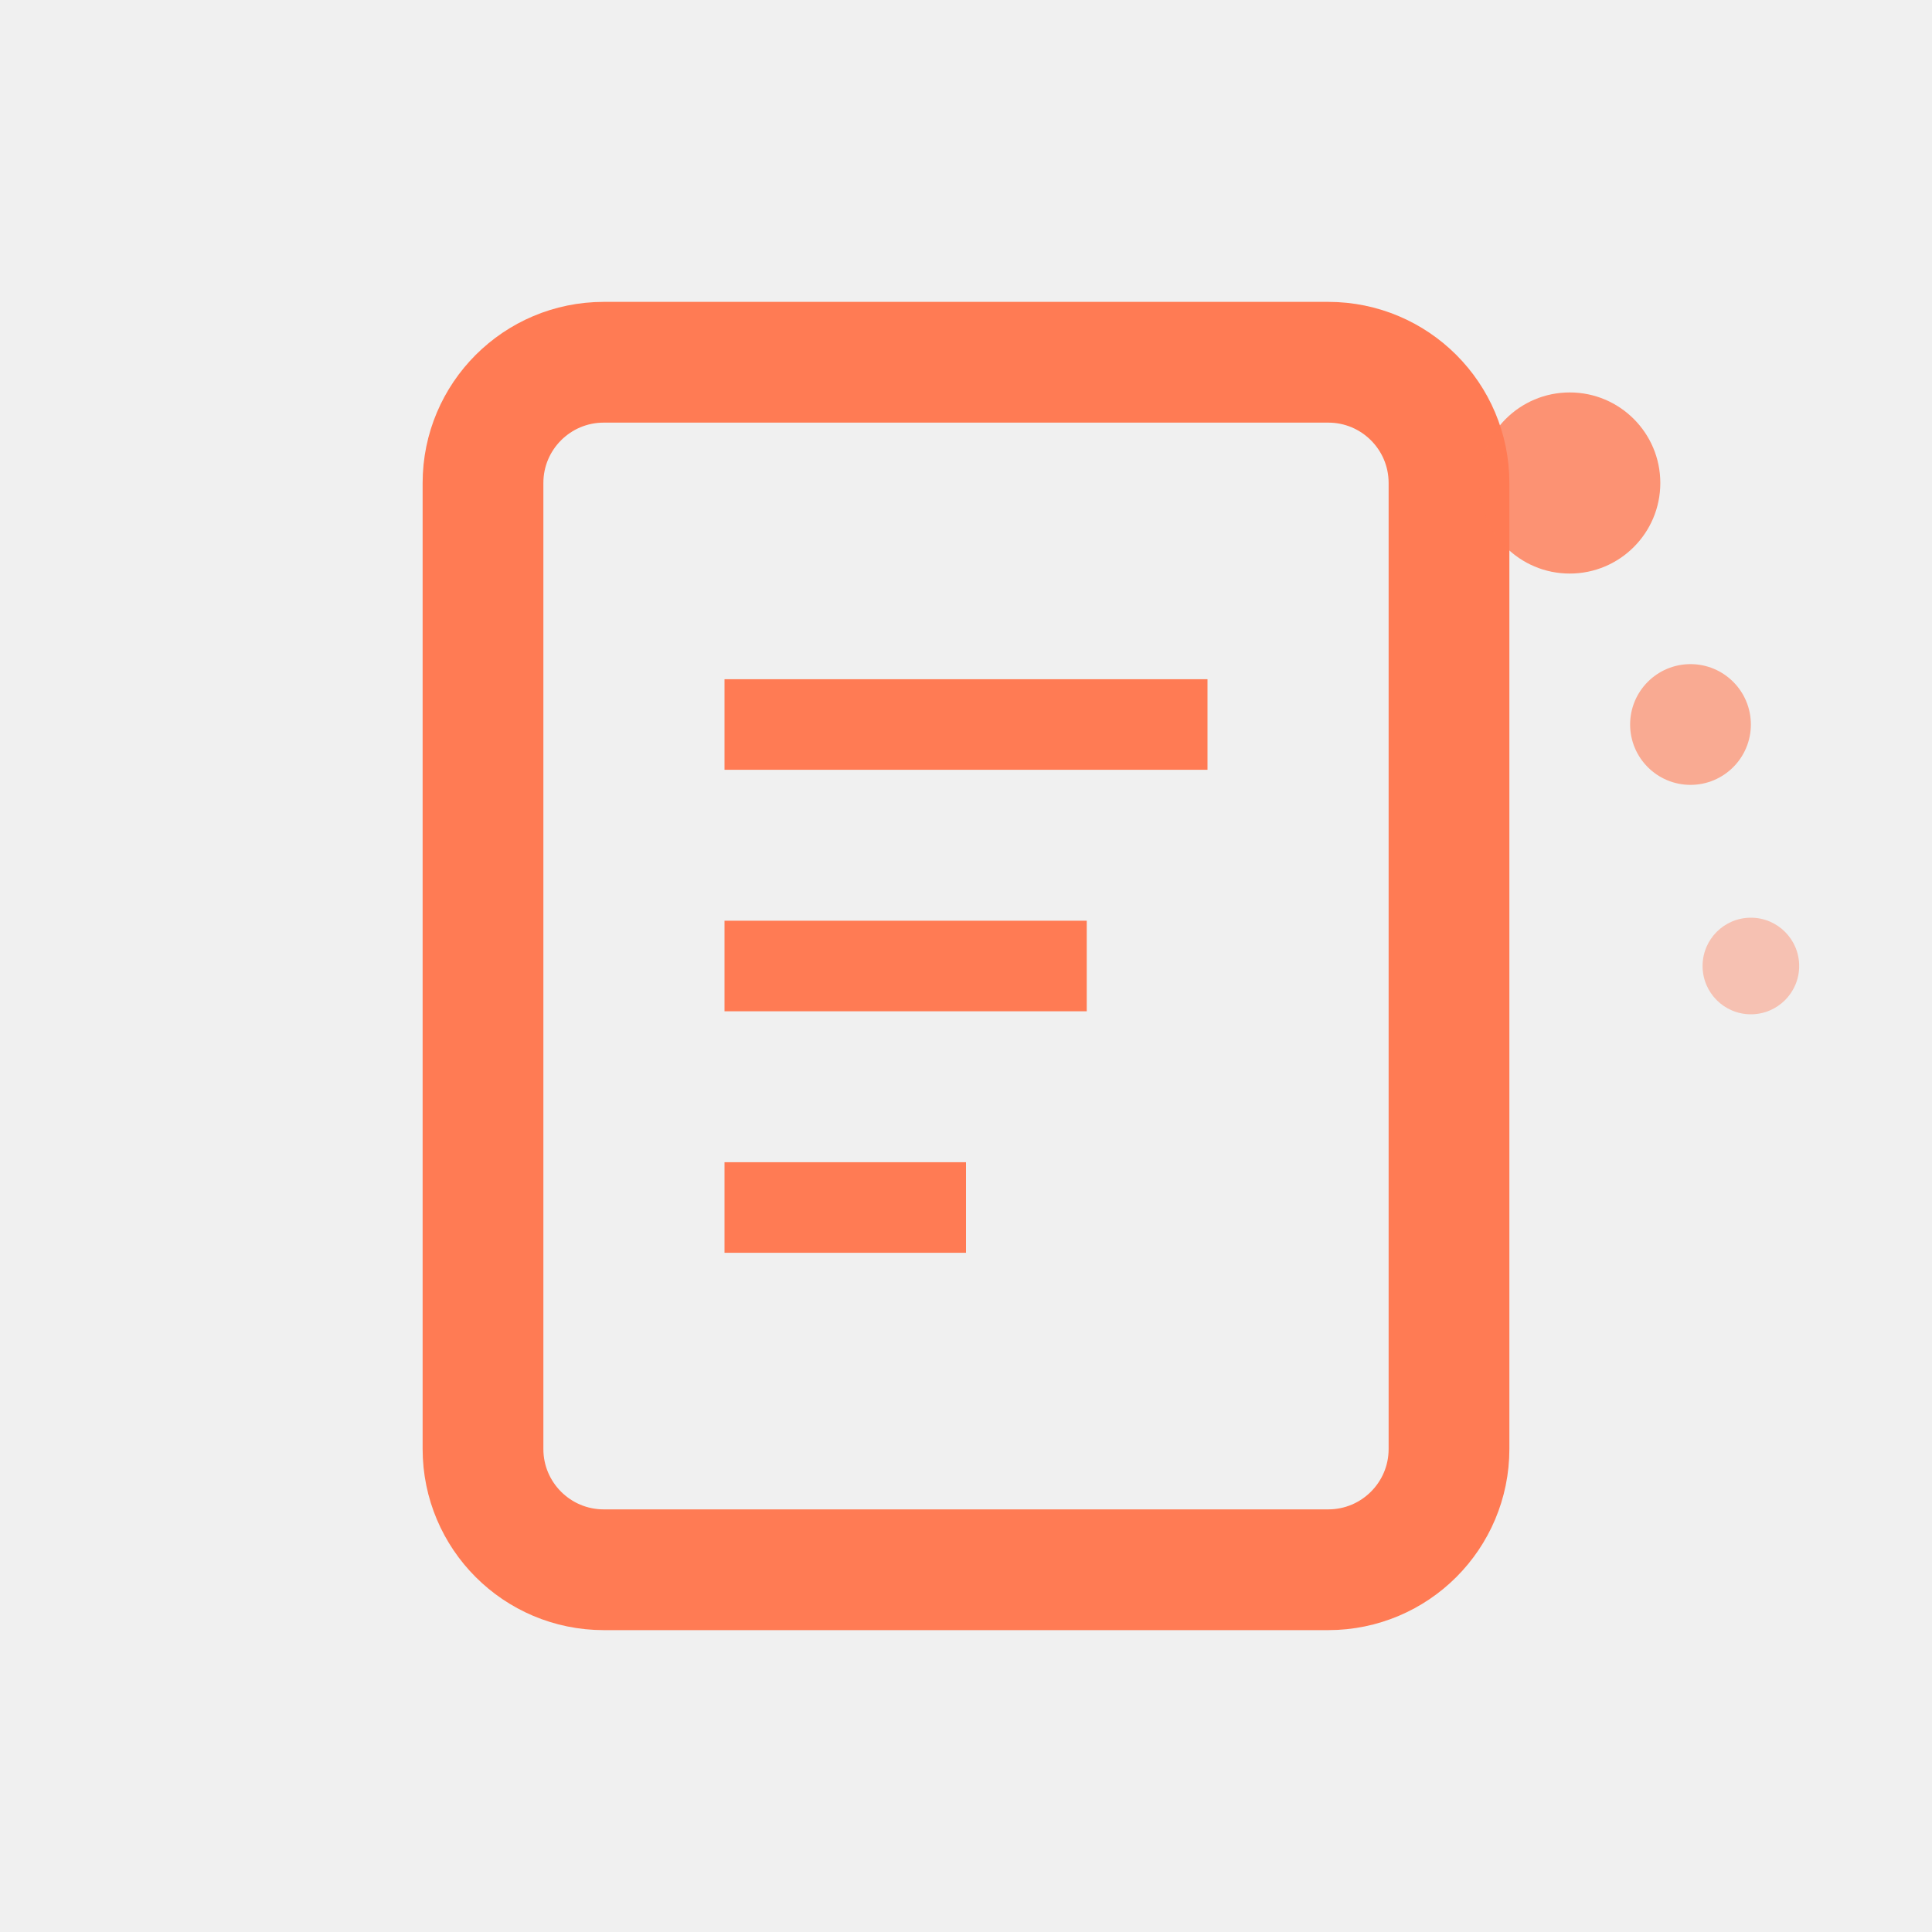
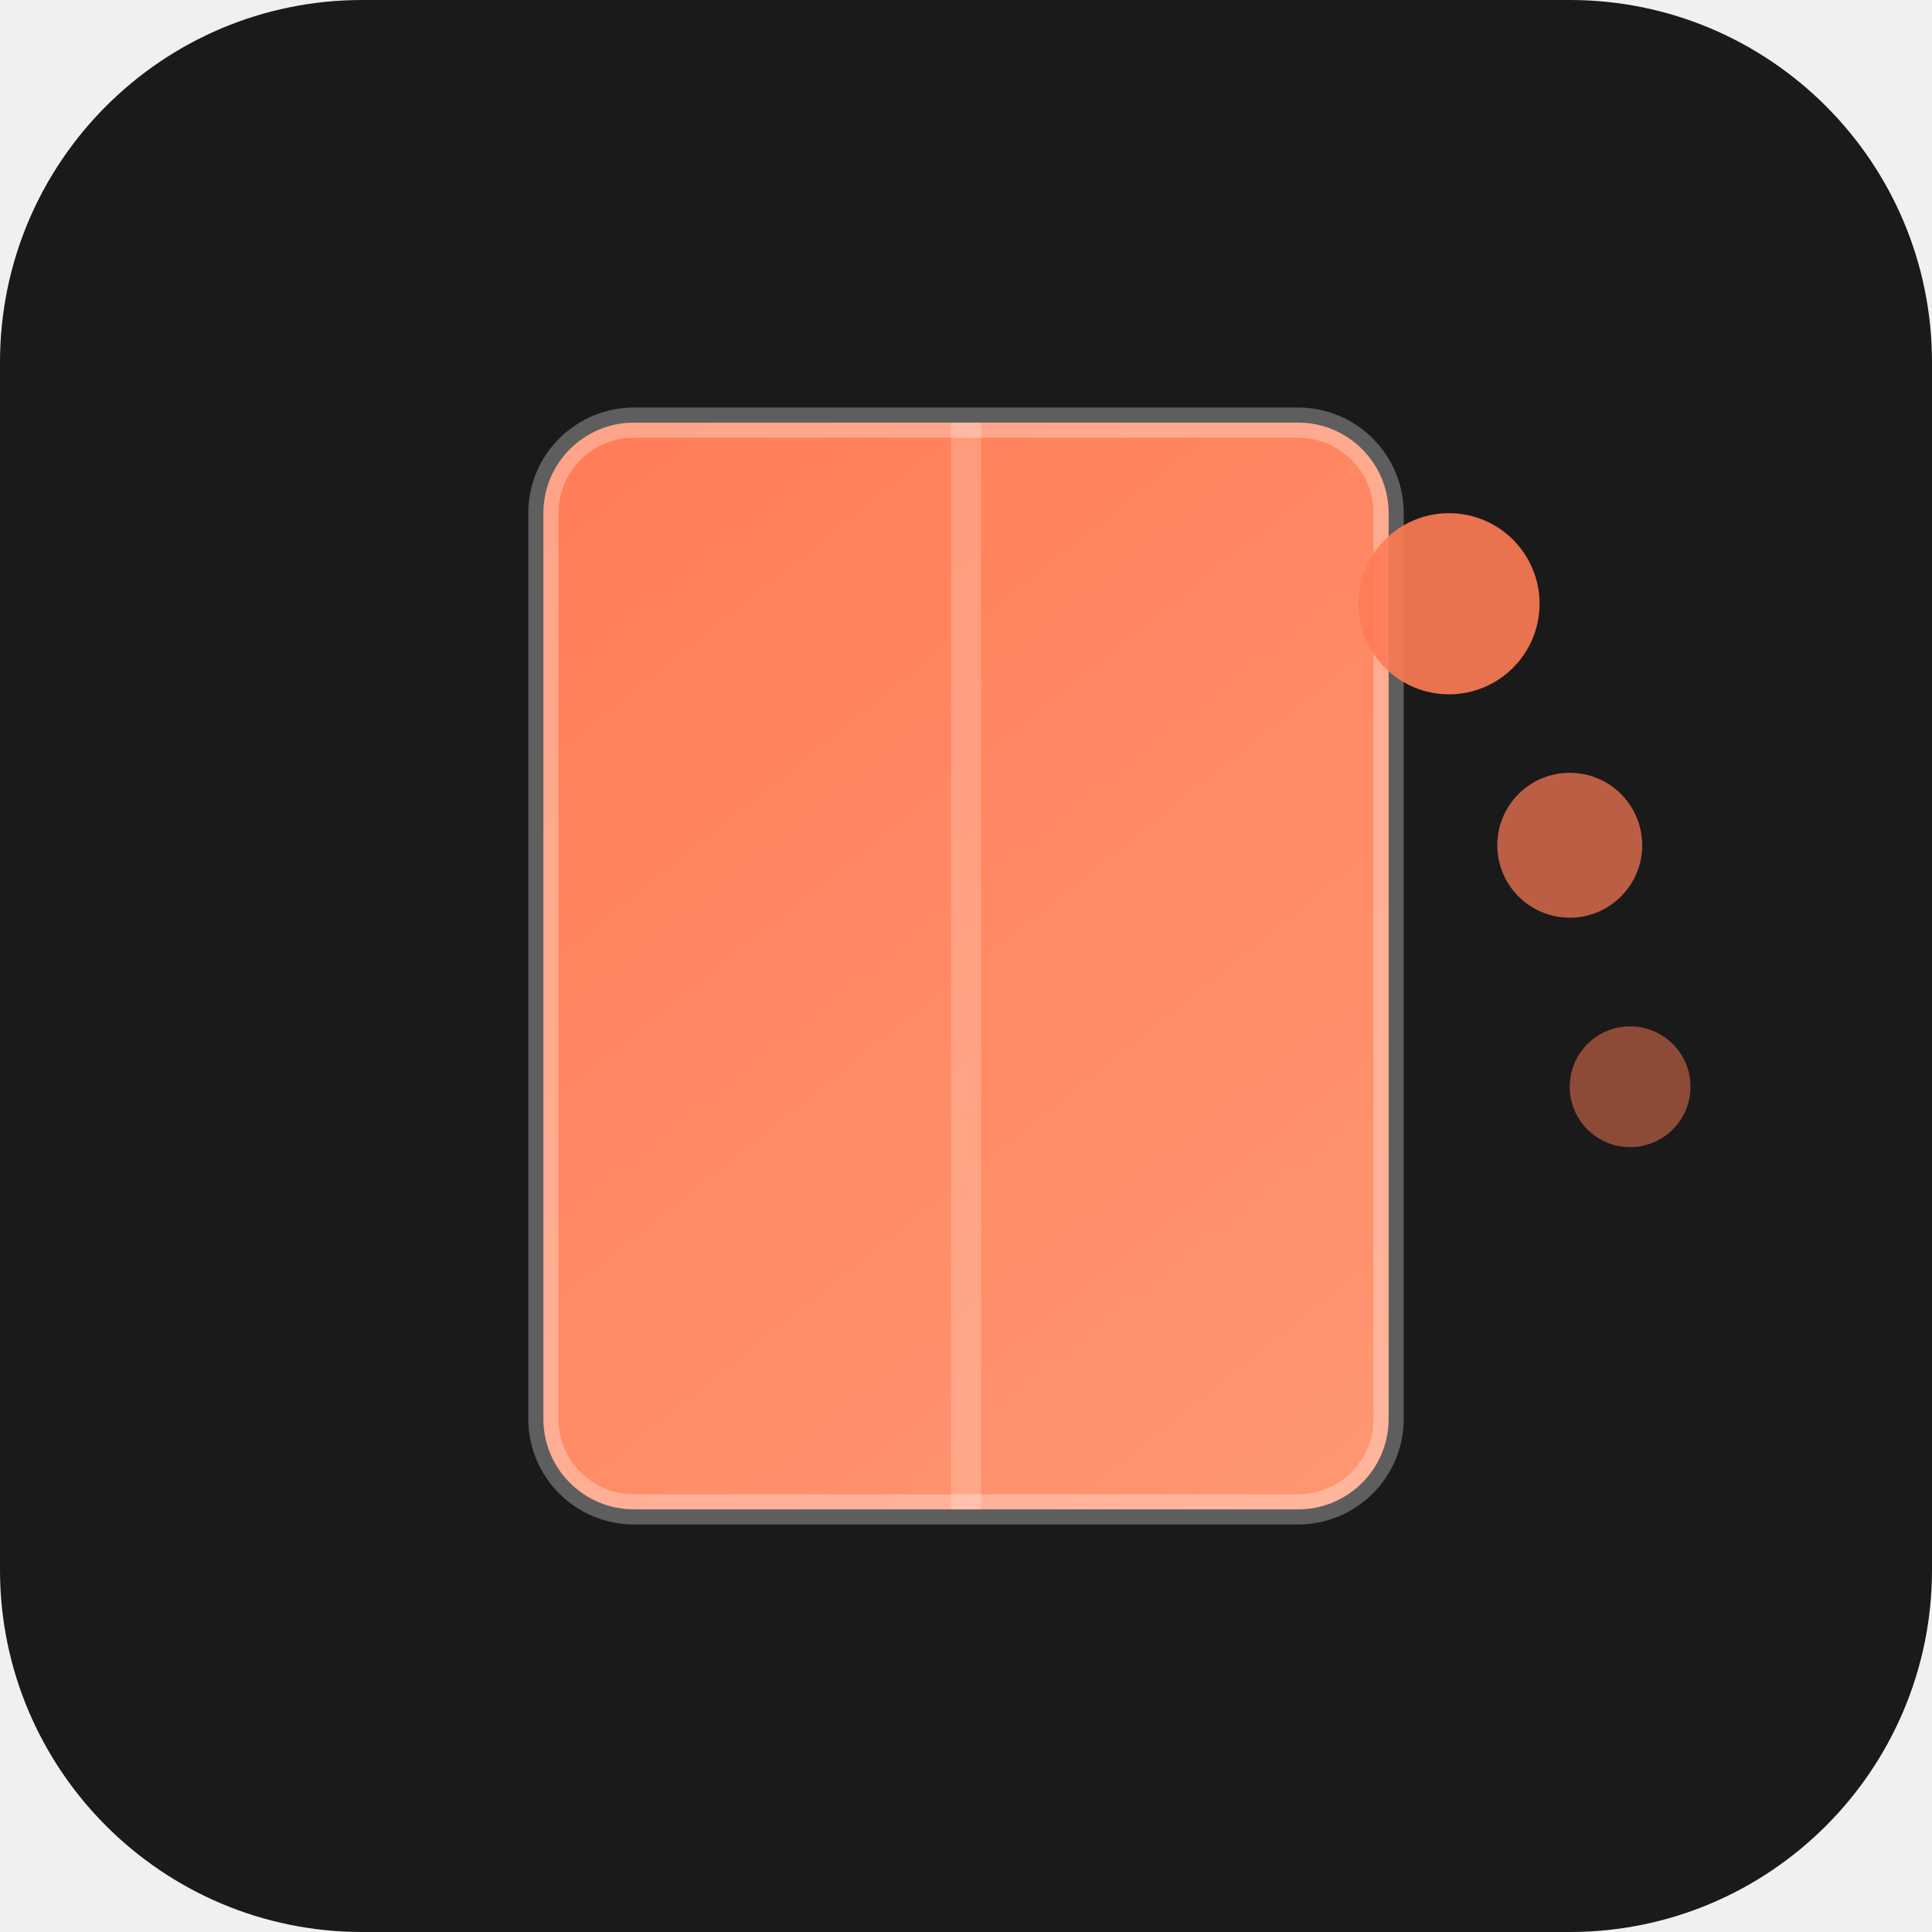
<svg xmlns="http://www.w3.org/2000/svg" width="32" height="32" viewBox="0 0 32 32" fill="none">
-   <rect x="8" y="6" width="16" height="20" rx="2" stroke="#ff7b54" stroke-width="2" fill="none" />
-   <line x1="12" y1="12" x2="20" y2="12" stroke="#ff7b54" stroke-width="1.5" />
-   <line x1="12" y1="16" x2="18" y2="16" stroke="#ff7b54" stroke-width="1.5" />
-   <line x1="12" y1="20" x2="16" y2="20" stroke="#ff7b54" stroke-width="1.5" />
-   <circle cx="26" cy="8" r="1.5" fill="#ff7b54" opacity="0.8" />
-   <circle cx="28" cy="12" r="1" fill="#ff7b54" opacity="0.6" />
-   <circle cx="29" cy="16" r="0.8" fill="#ff7b54" opacity="0.4" />
+   <rect width="32" height="32" rx="6" fill="#1a1a1a" />
+   <defs>
+     <linearGradient id="bookGradient" x1="8" y1="6" x2="24" y2="26" gradientUnits="userSpaceOnUse">
+       <stop offset="0%" stop-color="#ff7b54" />
+       <stop offset="100%" stop-color="#ff9874" />
+     </linearGradient>
+   </defs>
+   <rect x="9" y="7" width="14" height="18" rx="1.5" fill="url(#bookGradient)" />
+   <rect x="9" y="7" width="14" height="18" rx="1.5" stroke="#fff" stroke-width="0.5" fill="none" opacity="0.3" />
+   <line x1="16" y1="7" x2="16" y2="25" stroke="#fff" stroke-width="0.5" opacity="0.2" />
+   <circle cx="24" cy="10" r="1.5" fill="#ff7b54" opacity="0.9">
+     <animate attributeName="opacity" values="0.9;0.5;0.9" dur="2s" repeatCount="indefinite" />
+   </circle>
+   <circle cx="26" cy="14" r="1.2" fill="#ff7b54" opacity="0.7">
+     <animate attributeName="opacity" values="0.7;0.3;0.7" dur="2s" begin="0.3s" repeatCount="indefinite" />
+   </circle>
+   <circle cx="27" cy="18" r="1" fill="#ff7b54" opacity="0.5">
+     <animate attributeName="opacity" values="0.5;0.2;0.5" dur="2s" begin="0.6s" repeatCount="indefinite" />
+   </circle>
</svg>
